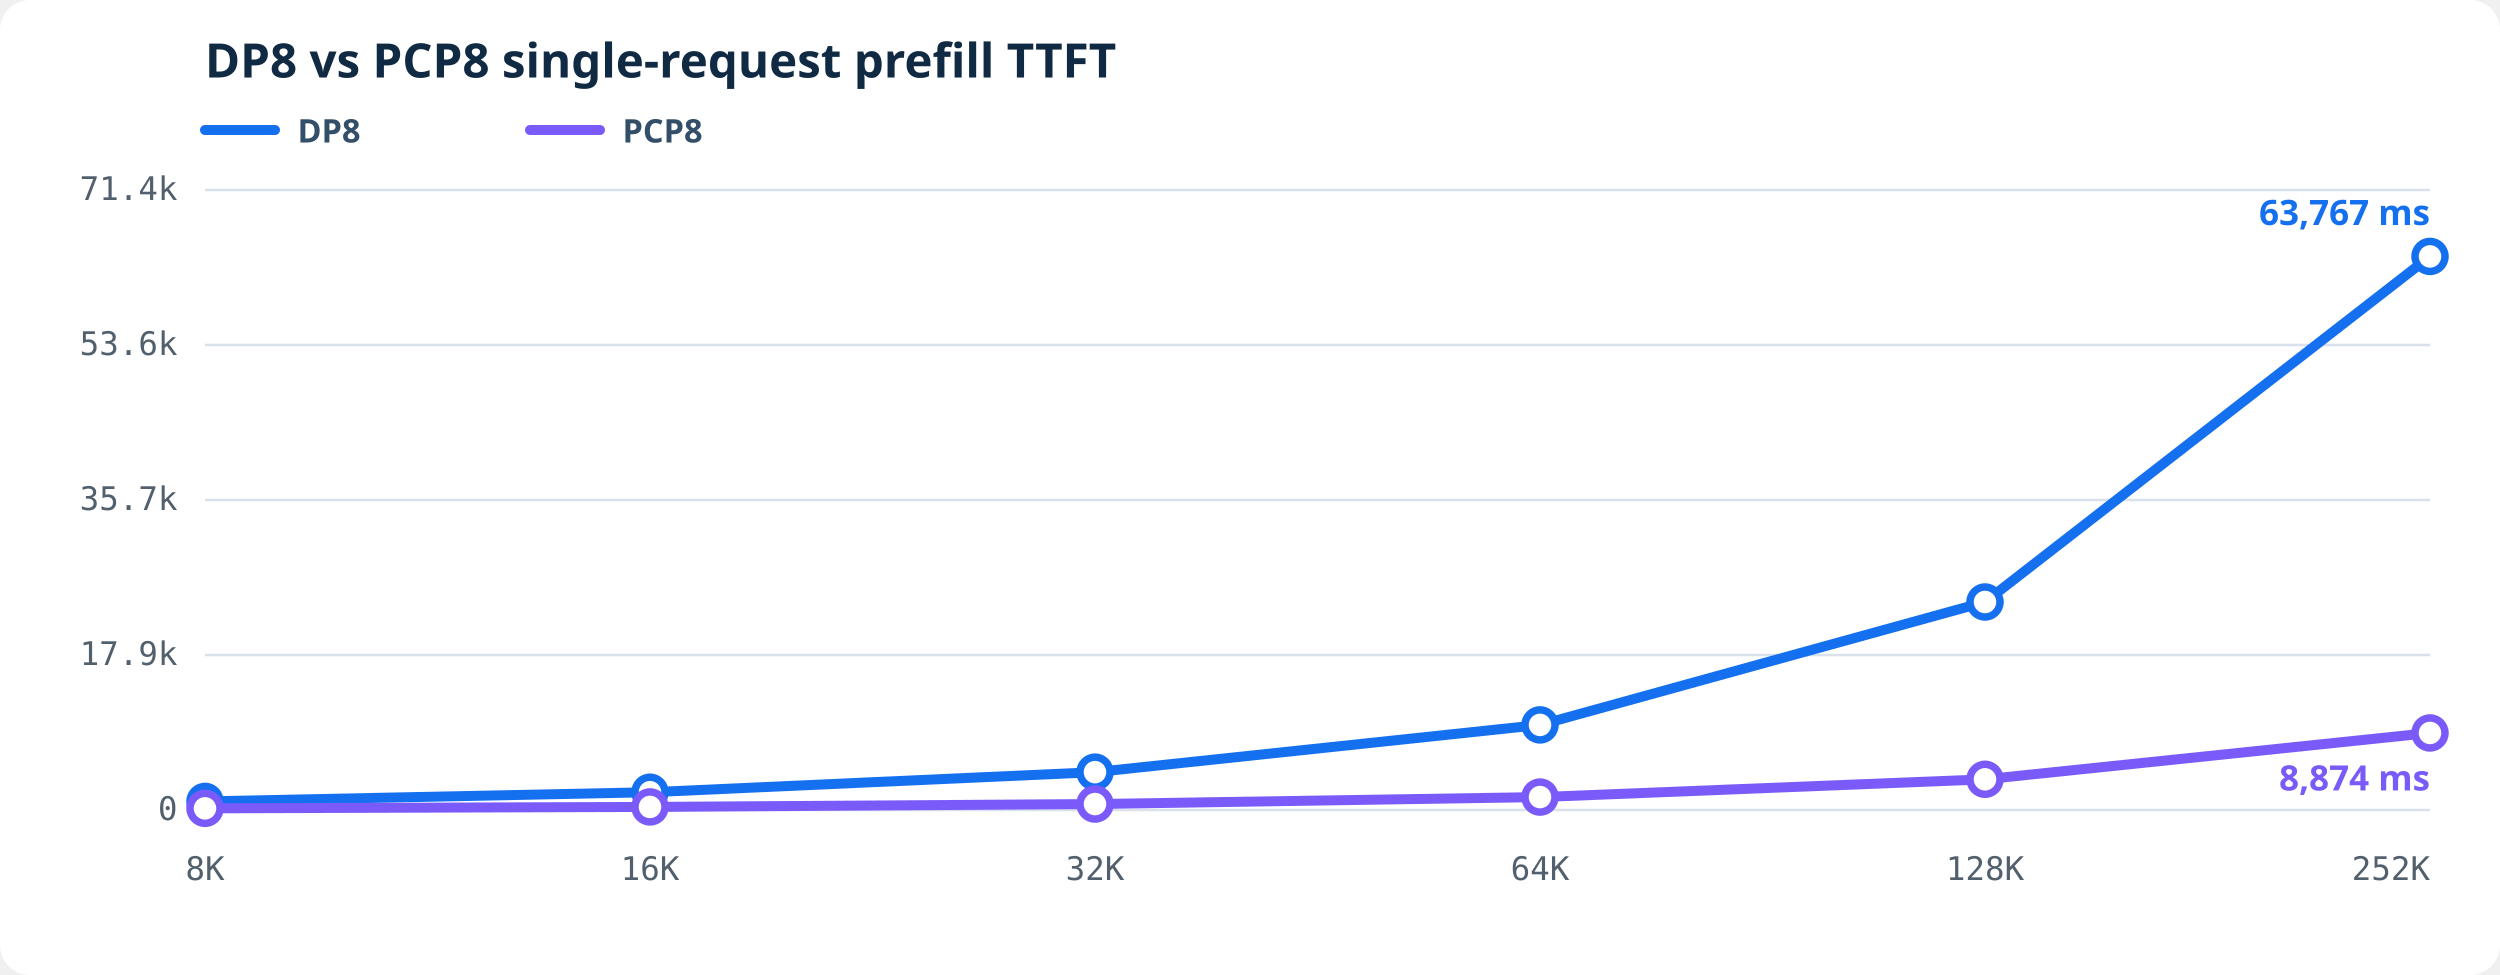
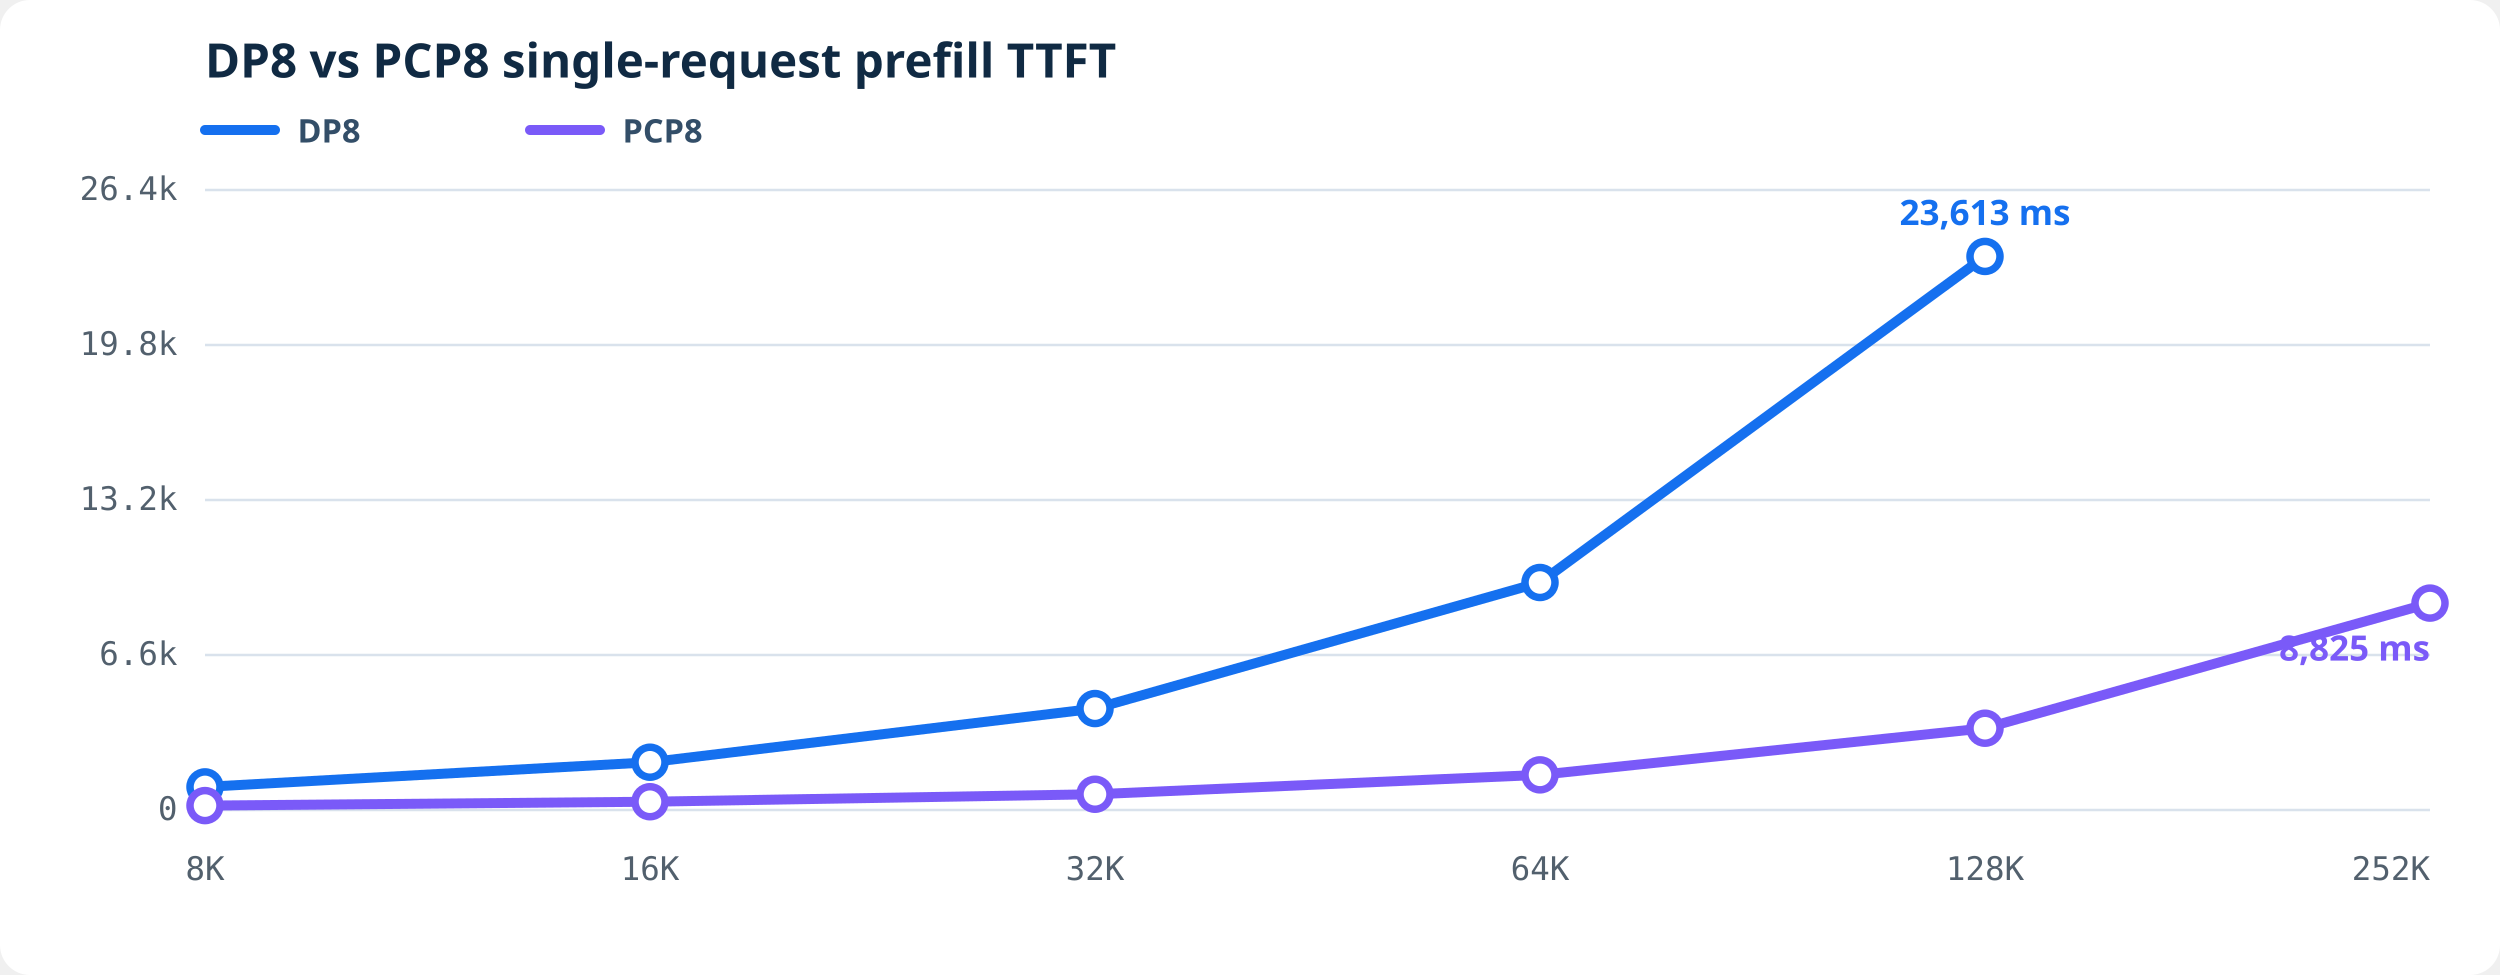
<svg xmlns="http://www.w3.org/2000/svg" viewBox="0 0 1000 390" role="img" aria-labelledby="prefill-ttft-title prefill-ttft-desc">
  <style>.bg{fill:#fff}.grid{stroke:#d9e2ec;stroke-width:1}.axis{fill:#52606d;font:13px ui-monospace,SFMono-Regular,Consolas,monospace}.heading{fill:#102a43;font:600 19px system-ui,sans-serif}.line{fill:none;stroke-width:4;stroke-linejoin:round;stroke-linecap:round}.dot{fill:#fff;stroke-width:3}.latest{stroke-width:3}.legend{fill:#334e68;font:600 13px system-ui,sans-serif}.value{font:600 14px system-ui,sans-serif}</style>
  <rect class="bg" width="1000" height="390" rx="12" />
  <text class="heading" x="82" y="31">DP8 vs PCP8 single-request prefill TTFT</text>
  <line x1="82" y1="52" x2="110" y2="52" stroke="#1570ef" stroke-width="4" stroke-linecap="round" />
  <text class="legend" x="119" y="57">DP8</text>
  <line x1="212" y1="52" x2="240" y2="52" stroke="#7a5af8" stroke-width="4" stroke-linecap="round" />
  <text class="legend" x="249" y="57">PCP8</text>
  <line class="grid" x1="82" y1="324.00" x2="972" y2="324.00" />
  <text class="axis" text-anchor="end" x="71" y="328.00">0</text>
  <line class="grid" x1="82" y1="262.00" x2="972" y2="262.00" />
-   <text class="axis" text-anchor="end" x="71" y="266.00">17.9k</text>
+   <text class="axis" text-anchor="end" x="71" y="266.00">6.6k</text>
  <line class="grid" x1="82" y1="200.00" x2="972" y2="200.00" />
-   <text class="axis" text-anchor="end" x="71" y="204.00">35.7k</text>
+   <text class="axis" text-anchor="end" x="71" y="204.00">13.2k</text>
  <line class="grid" x1="82" y1="138.00" x2="972" y2="138.00" />
-   <text class="axis" text-anchor="end" x="71" y="142.00">53.6k</text>
+   <text class="axis" text-anchor="end" x="71" y="142.00">19.8k</text>
  <line class="grid" x1="82" y1="76.00" x2="972" y2="76.00" />
-   <text class="axis" text-anchor="end" x="71" y="80.00">71.4k</text>
+   <text class="axis" text-anchor="end" x="71" y="80.00">26.4k</text>
  <text class="axis" text-anchor="middle" x="82.00" y="352">8K</text>
  <text class="axis" text-anchor="middle" x="260.00" y="352">16K</text>
  <text class="axis" text-anchor="middle" x="438.00" y="352">32K</text>
  <text class="axis" text-anchor="middle" x="616.00" y="352">64K</text>
  <text class="axis" text-anchor="middle" x="794.00" y="352">128K</text>
  <text class="axis" text-anchor="end" x="972.00" y="352">252K</text>
-   <polyline class="line" stroke="#1570ef" points="82.00,320.56 260.00,316.89 438.00,308.86 616.00,289.96 794.00,240.80 972.00,102.57" />
-   <circle class="dot" fill="#fff" stroke="#1570ef" cx="82.00" cy="320.56" r="6" />
-   <circle class="dot" fill="#fff" stroke="#1570ef" cx="260.00" cy="316.89" r="6" />
-   <circle class="dot" fill="#fff" stroke="#1570ef" cx="438.00" cy="308.86" r="6" />
-   <circle class="dot" fill="#fff" stroke="#1570ef" cx="616.00" cy="289.96" r="6" />
-   <circle class="dot" fill="#fff" stroke="#1570ef" cx="794.00" cy="240.80" r="6" />
-   <circle class="dot latest" fill="#1570ef" stroke="#1570ef" cx="972.00" cy="102.57" r="6" />
-   <text class="value" fill="#1570ef" text-anchor="end" x="972.00" y="90.00">63,767 ms</text>
-   <polyline class="line" stroke="#7a5af8" points="82.00,323.34 260.00,322.77 438.00,321.62 616.00,318.83 794.00,311.72 972.00,293.18" />
-   <circle class="dot" fill="#fff" stroke="#7a5af8" cx="82.00" cy="323.34" r="6" />
-   <circle class="dot" fill="#fff" stroke="#7a5af8" cx="260.00" cy="322.77" r="6" />
-   <circle class="dot" fill="#fff" stroke="#7a5af8" cx="438.00" cy="321.62" r="6" />
-   <circle class="dot" fill="#fff" stroke="#7a5af8" cx="616.00" cy="318.83" r="6" />
-   <circle class="dot" fill="#fff" stroke="#7a5af8" cx="794.00" cy="311.72" r="6" />
-   <circle class="dot latest" fill="#7a5af8" stroke="#7a5af8" cx="972.00" cy="293.18" r="6" />
-   <text class="value" fill="#7a5af8" text-anchor="end" x="972.00" y="316.18">8,874 ms</text>
+   <polyline class="line" stroke="#1570ef" points="82.00,314.76 260.00,304.89 438.00,283.42 616.00,233.00 794.00,102.57" />
+   <circle class="dot" fill="#fff" stroke="#1570ef" cx="82.00" cy="314.76" r="6" />
+   <circle class="dot" fill="#fff" stroke="#1570ef" cx="260.00" cy="304.89" r="6" />
+   <circle class="dot" fill="#fff" stroke="#1570ef" cx="438.00" cy="283.42" r="6" />
+   <circle class="dot" fill="#fff" stroke="#1570ef" cx="616.00" cy="233.00" r="6" />
+   <circle class="dot latest" fill="#1570ef" stroke="#1570ef" cx="794.00" cy="102.57" r="6" />
+   <text class="value" fill="#1570ef" text-anchor="middle" x="794.00" y="90.00">23,613 ms</text>
+   <polyline class="line" stroke="#7a5af8" points="82.00,322.24 260.00,320.69 438.00,317.70 616.00,309.94 794.00,291.29 972.00,241.24" />
+   <circle class="dot" fill="#fff" stroke="#7a5af8" cx="82.00" cy="322.24" r="6" />
+   <circle class="dot" fill="#fff" stroke="#7a5af8" cx="260.00" cy="320.69" r="6" />
+   <circle class="dot" fill="#fff" stroke="#7a5af8" cx="438.00" cy="317.70" r="6" />
+   <circle class="dot" fill="#fff" stroke="#7a5af8" cx="616.00" cy="309.94" r="6" />
+   <circle class="dot" fill="#fff" stroke="#7a5af8" cx="794.00" cy="291.29" r="6" />
+   <circle class="dot latest" fill="#7a5af8" stroke="#7a5af8" cx="972.00" cy="241.24" r="6" />
+   <text class="value" fill="#7a5af8" text-anchor="end" x="972.00" y="264.24">8,825 ms</text>
</svg>
